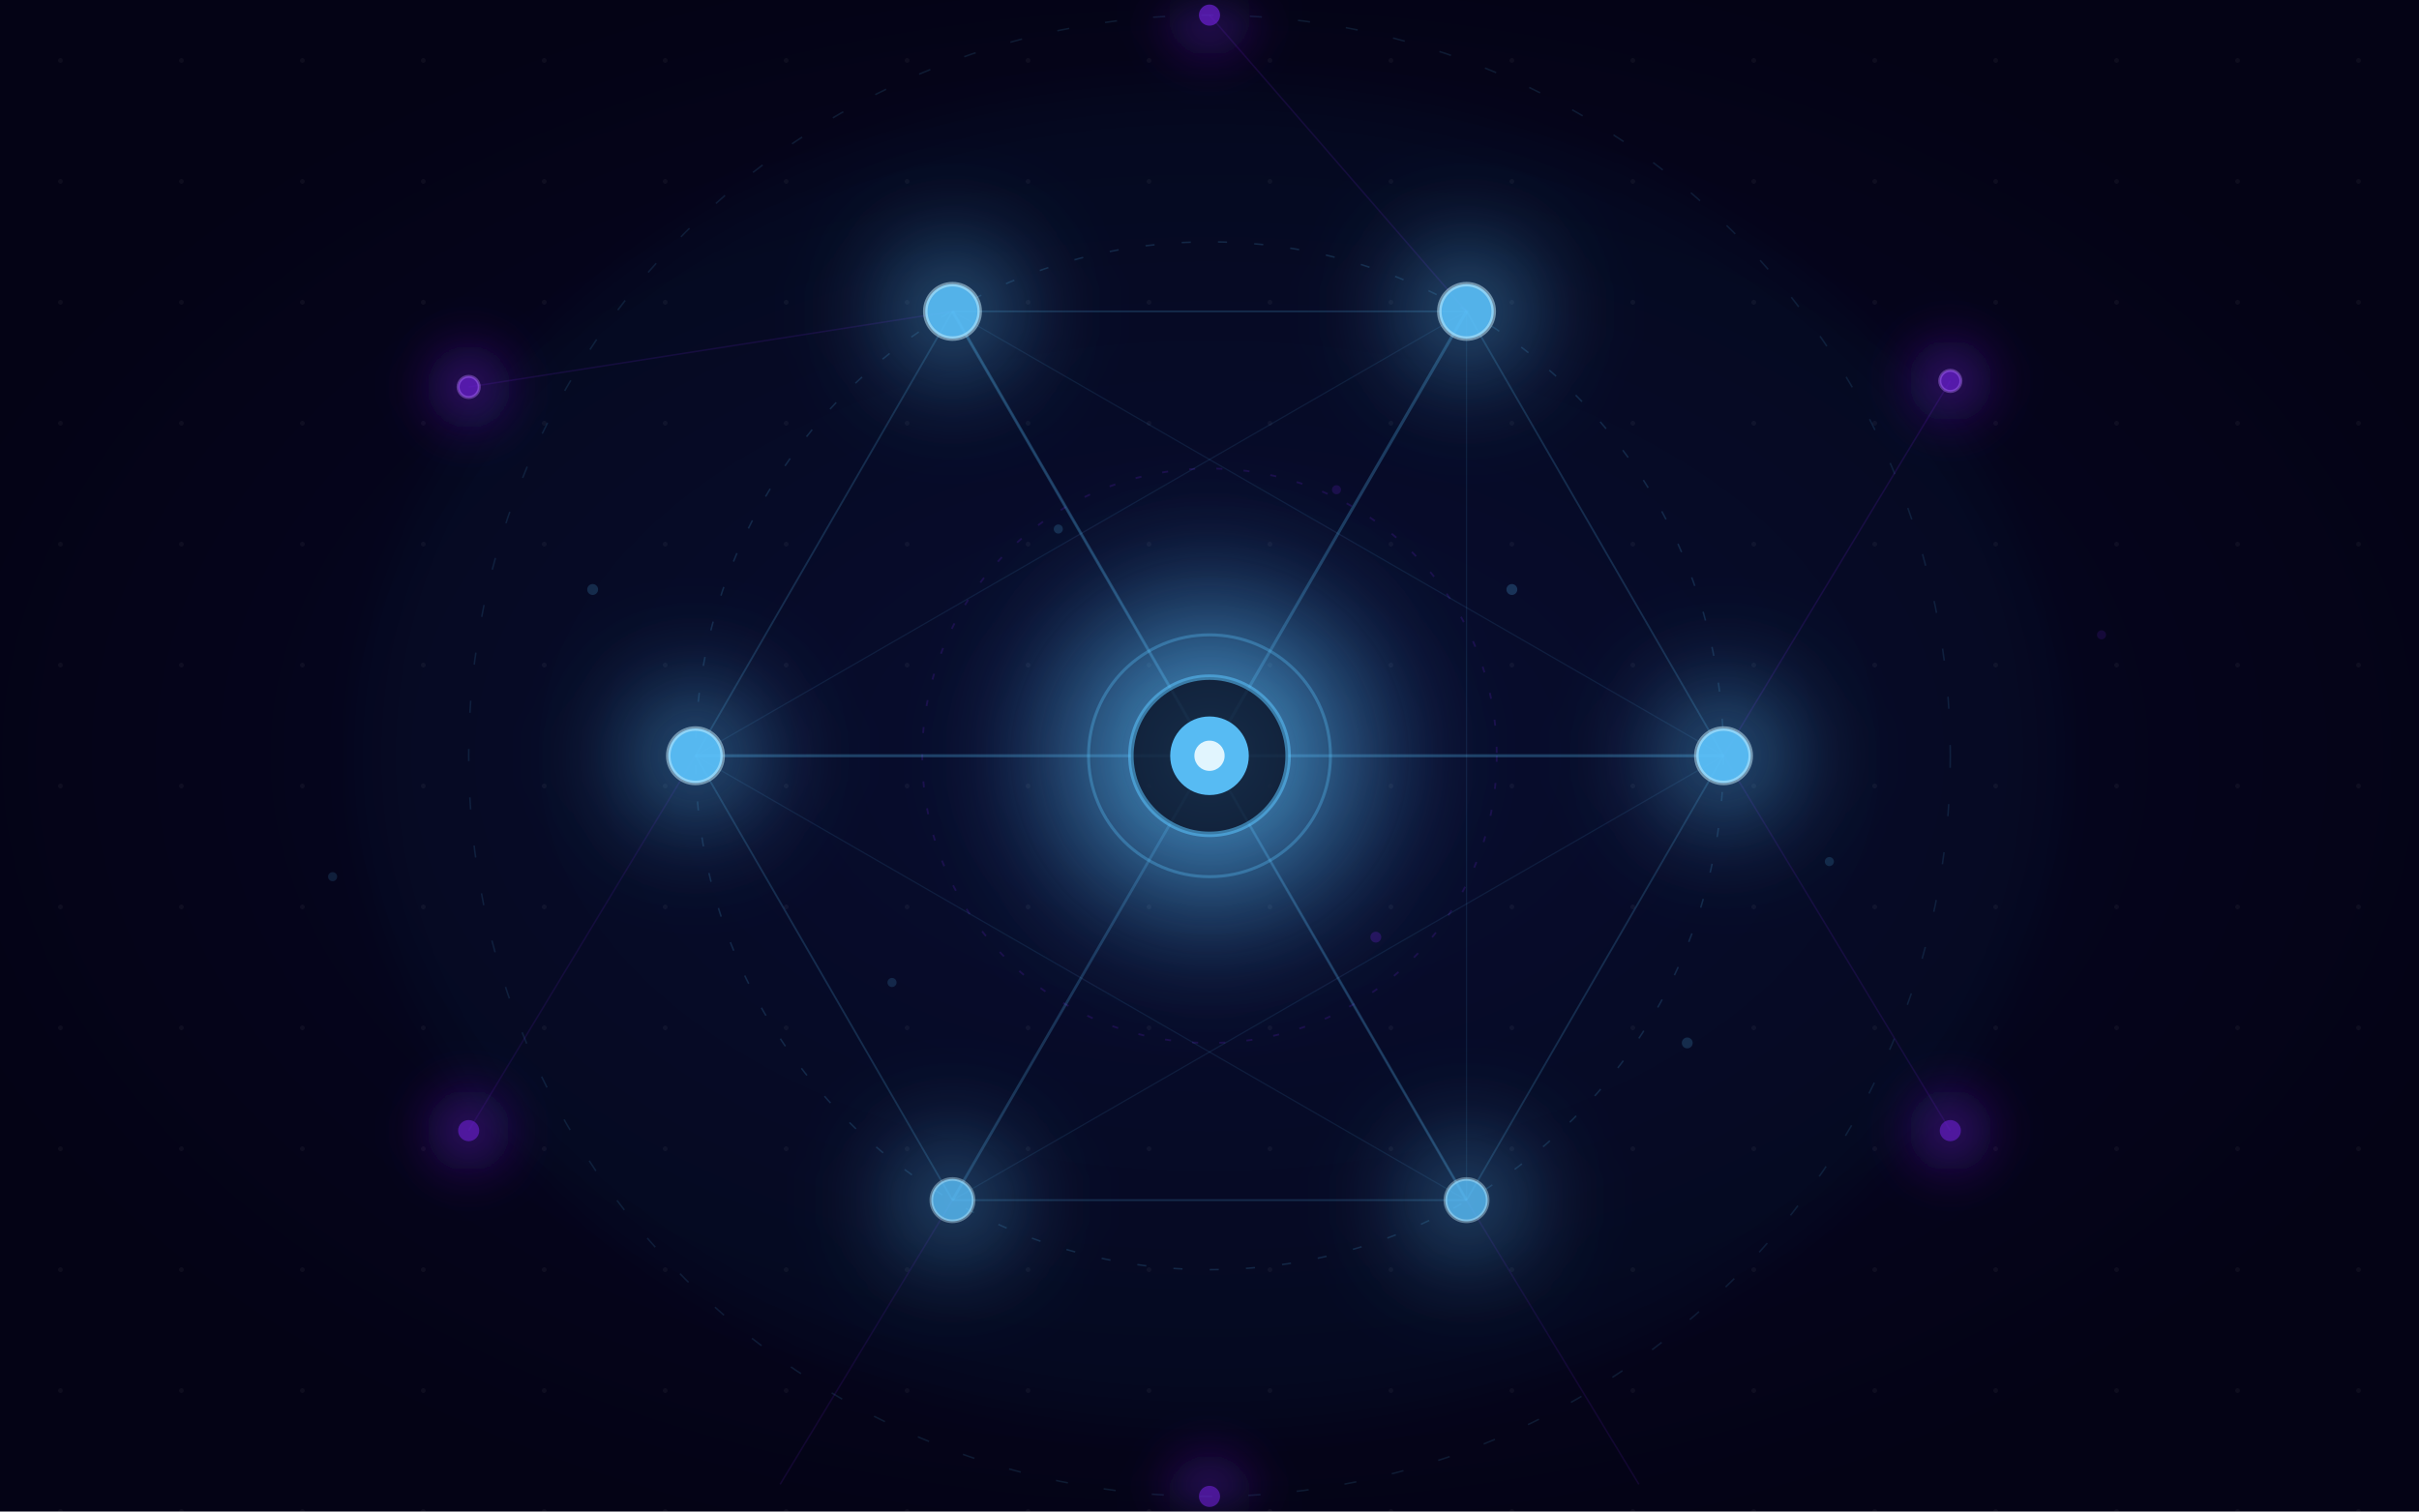
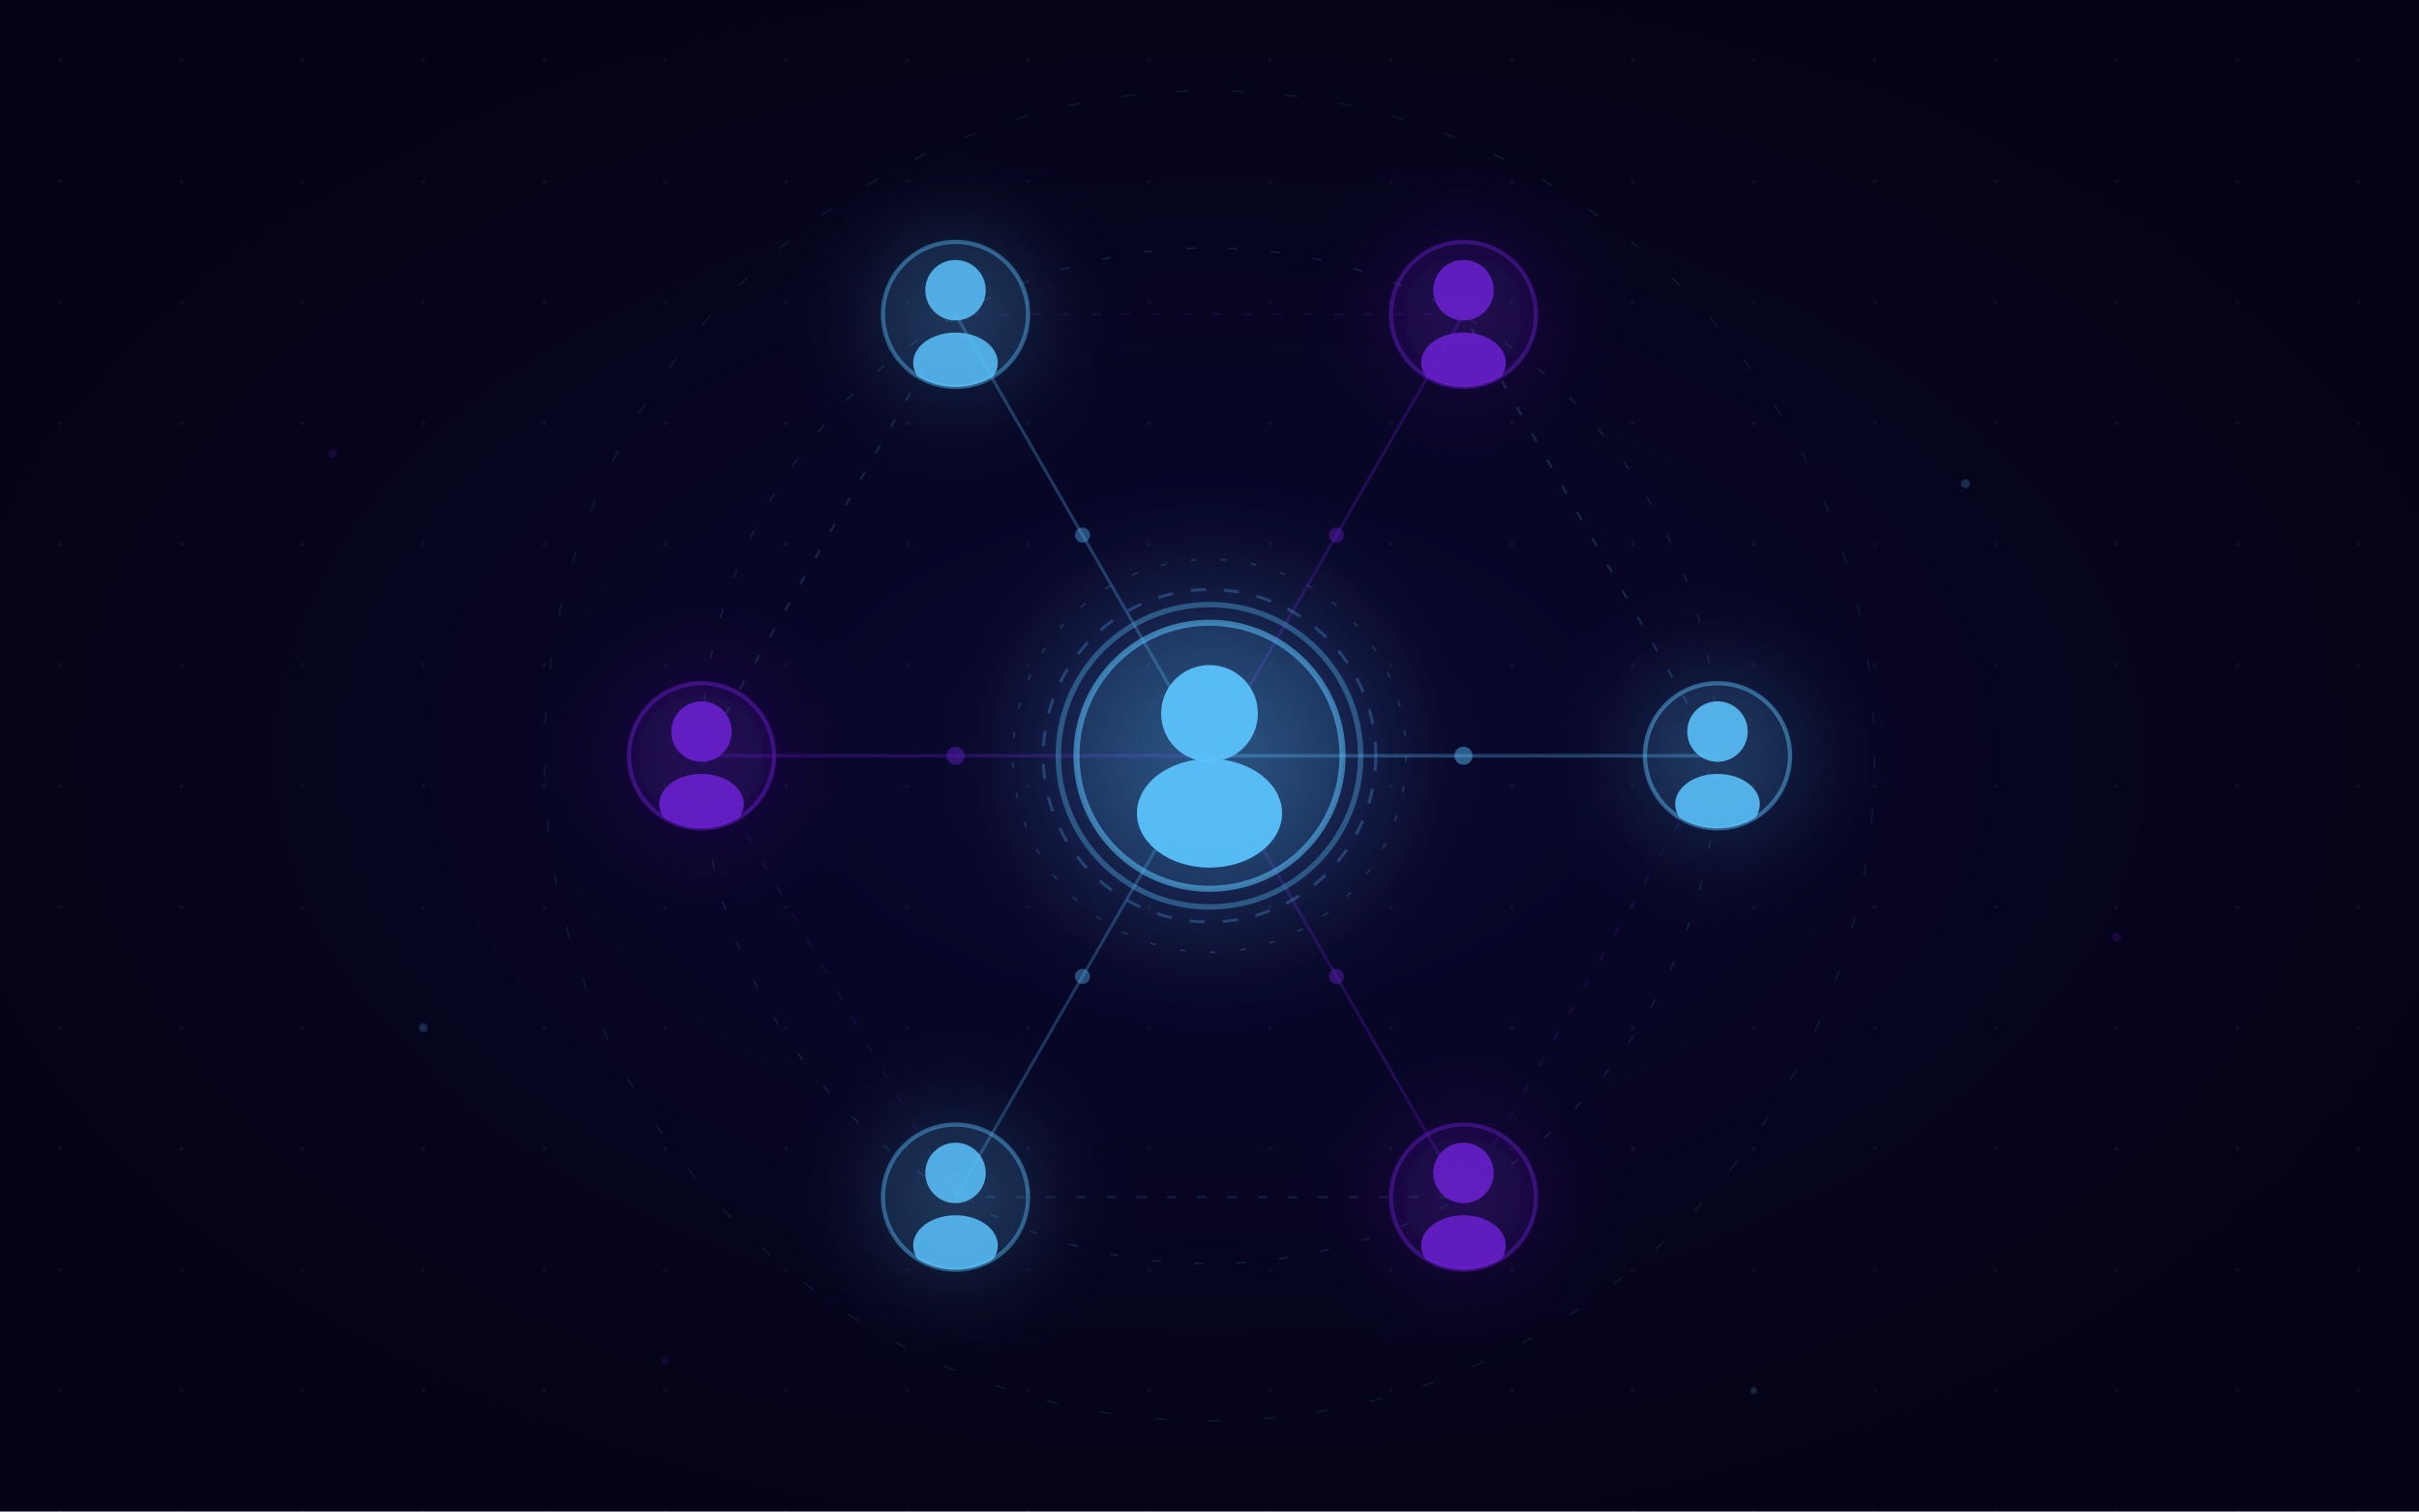
<svg xmlns="http://www.w3.org/2000/svg" viewBox="0 0 800 500" width="800" height="500" preserveAspectRatio="xMidYMid slice">
  <defs>
-     <radialGradient id="i1-bg" cx="50%" cy="50%" r="55%">
-       <stop offset="0%" stop-color="#08082a" />
+     <radialGradient id="i1bg" cx="50%" cy="50%" r="55%">
+       <stop offset="0%" stop-color="#0a0830" />
      <stop offset="100%" stop-color="#040315" />
    </radialGradient>
-     <radialGradient id="i1-core" cx="50%" cy="50%" r="50%">
-       <stop offset="0%" stop-color="#5bc2fc" stop-opacity="0.9" />
+     <radialGradient id="i1glowC" cx="50%" cy="50%" r="50%">
+       <stop offset="0%" stop-color="#5bc2fc" stop-opacity="0.40" />
      <stop offset="100%" stop-color="#5bc2fc" stop-opacity="0" />
    </radialGradient>
-     <radialGradient id="i1-node-a" cx="50%" cy="50%" r="50%">
-       <stop offset="0%" stop-color="#5bc2fc" stop-opacity="0.7" />
+     <radialGradient id="i1glowA" cx="50%" cy="50%" r="50%">
+       <stop offset="0%" stop-color="#5bc2fc" stop-opacity="0.30" />
      <stop offset="100%" stop-color="#5bc2fc" stop-opacity="0" />
    </radialGradient>
-     <radialGradient id="i1-node-b" cx="50%" cy="50%" r="50%">
-       <stop offset="0%" stop-color="#6c20d2" stop-opacity="0.6" />
+     <radialGradient id="i1glowV" cx="50%" cy="50%" r="50%">
+       <stop offset="0%" stop-color="#6c20d2" stop-opacity="0.30" />
      <stop offset="100%" stop-color="#6c20d2" stop-opacity="0" />
    </radialGradient>
-     <filter id="i1-glow" x="-80%" y="-80%" width="260%" height="260%">
-       <feGaussianBlur stdDeviation="16" />
+     <filter id="i1glow" x="-80%" y="-80%" width="260%" height="260%">
+       <feGaussianBlur stdDeviation="14" />
    </filter>
-     <filter id="i1-soft" x="-60%" y="-60%" width="220%" height="220%">
-       <feGaussianBlur stdDeviation="8" />
+     <filter id="i1sm" x="-50%" y="-50%" width="200%" height="200%">
+       <feGaussianBlur stdDeviation="6" />
    </filter>
-     <pattern id="i1-grid" width="40" height="40" patternUnits="userSpaceOnUse">
-       <circle cx="20" cy="20" r="0.8" fill="rgba(255,255,255,0.04)" />
+     <pattern id="i1dots" width="40" height="40" patternUnits="userSpaceOnUse">
+       <circle cx="20" cy="20" r="0.7" fill="rgba(255,255,255,0.04)" />
    </pattern>
+     <clipPath id="i1cp0">
+       <circle cx="400" cy="250" r="38" />
+     </clipPath>
+     <clipPath id="i1cp1">
+       <circle cx="568" cy="250" r="24" />
+     </clipPath>
+     <clipPath id="i1cp2">
+       <circle cx="484" cy="396" r="24" />
+     </clipPath>
+     <clipPath id="i1cp3">
+       <circle cx="316" cy="396" r="24" />
+     </clipPath>
+     <clipPath id="i1cp4">
+       <circle cx="232" cy="250" r="24" />
+     </clipPath>
+     <clipPath id="i1cp5">
+       <circle cx="316" cy="104" r="24" />
+     </clipPath>
+     <clipPath id="i1cp6">
+       <circle cx="484" cy="104" r="24" />
+     </clipPath>
  </defs>
-   <rect width="800" height="500" fill="url(#i1-bg)" />
-   <rect width="800" height="500" fill="url(#i1-grid)" />
-   <ellipse cx="400" cy="250" rx="280" ry="220" fill="#5bc2fc" fill-opacity="0.03" filter="url(#i1-soft)" />
-   <circle cx="400" cy="250" r="245" fill="none" stroke="#5bc2fc" stroke-width="0.5" stroke-opacity="0.12" stroke-dasharray="4 12" />
-   <circle cx="400" cy="250" r="170" fill="none" stroke="#5bc2fc" stroke-width="0.5" stroke-opacity="0.16" stroke-dasharray="3 9" />
-   <circle cx="400" cy="250" r="95" fill="none" stroke="#6c20d2" stroke-width="0.6" stroke-opacity="0.20" stroke-dasharray="2 7" />
-   <line x1="400" y1="250" x2="570" y2="250" stroke="#5bc2fc" stroke-width="1.0" stroke-opacity="0.28" />
-   <line x1="400" y1="250" x2="485" y2="103" stroke="#5bc2fc" stroke-width="1.0" stroke-opacity="0.26" />
-   <line x1="400" y1="250" x2="315" y2="103" stroke="#5bc2fc" stroke-width="1.0" stroke-opacity="0.26" />
-   <line x1="400" y1="250" x2="230" y2="250" stroke="#5bc2fc" stroke-width="1.0" stroke-opacity="0.28" />
-   <line x1="400" y1="250" x2="315" y2="397" stroke="#5bc2fc" stroke-width="0.9" stroke-opacity="0.22" />
-   <line x1="400" y1="250" x2="485" y2="397" stroke="#5bc2fc" stroke-width="0.9" stroke-opacity="0.22" />
-   <polygon points="570,250 485,103 315,103 230,250 315,397 485,397" fill="none" stroke="#5bc2fc" stroke-width="0.6" stroke-opacity="0.18" />
-   <line x1="570" y1="250" x2="315" y2="103" stroke="#5bc2fc" stroke-width="0.4" stroke-opacity="0.10" />
-   <line x1="570" y1="250" x2="315" y2="397" stroke="#5bc2fc" stroke-width="0.4" stroke-opacity="0.10" />
-   <line x1="485" y1="103" x2="230" y2="250" stroke="#5bc2fc" stroke-width="0.4" stroke-opacity="0.10" />
-   <line x1="485" y1="103" x2="485" y2="397" stroke="#5bc2fc" stroke-width="0.4" stroke-opacity="0.10" />
-   <line x1="315" y1="103" x2="485" y2="397" stroke="#5bc2fc" stroke-width="0.4" stroke-opacity="0.10" />
-   <line x1="230" y1="250" x2="485" y2="397" stroke="#5bc2fc" stroke-width="0.4" stroke-opacity="0.10" />
-   <line x1="570" y1="250" x2="645" y2="126" stroke="#6c20d2" stroke-width="0.5" stroke-opacity="0.18" />
-   <line x1="485" y1="103" x2="400" y2="5" stroke="#6c20d2" stroke-width="0.5" stroke-opacity="0.16" />
-   <line x1="315" y1="103" x2="155" y2="128" stroke="#6c20d2" stroke-width="0.5" stroke-opacity="0.16" />
-   <line x1="230" y1="250" x2="155" y2="374" stroke="#6c20d2" stroke-width="0.5" stroke-opacity="0.14" />
-   <line x1="315" y1="397" x2="258" y2="491" stroke="#6c20d2" stroke-width="0.5" stroke-opacity="0.14" />
-   <line x1="485" y1="397" x2="542" y2="491" stroke="#6c20d2" stroke-width="0.5" stroke-opacity="0.14" />
-   <line x1="570" y1="250" x2="645" y2="374" stroke="#6c20d2" stroke-width="0.5" stroke-opacity="0.16" />
-   <circle cx="645" cy="126" r="18" fill="url(#i1-node-b)" filter="url(#i1-soft)" />
-   <circle cx="400" cy="5" r="18" fill="url(#i1-node-b)" filter="url(#i1-soft)" />
-   <circle cx="155" cy="128" r="18" fill="url(#i1-node-b)" filter="url(#i1-soft)" />
-   <circle cx="155" cy="374" r="18" fill="url(#i1-node-b)" filter="url(#i1-soft)" />
-   <circle cx="400" cy="495" r="18" fill="url(#i1-node-b)" filter="url(#i1-soft)" />
-   <circle cx="645" cy="374" r="18" fill="url(#i1-node-b)" filter="url(#i1-soft)" />
-   <circle cx="645" cy="126" r="3.5" fill="#6c20d2" fill-opacity="0.7" stroke="rgba(180,120,255,0.4)" stroke-width="1" />
-   <circle cx="400" cy="5" r="3.5" fill="#6c20d2" fill-opacity="0.7" />
-   <circle cx="155" cy="128" r="3.5" fill="#6c20d2" fill-opacity="0.7" stroke="rgba(180,120,255,0.4)" stroke-width="1" />
-   <circle cx="155" cy="374" r="3.5" fill="#6c20d2" fill-opacity="0.6" />
-   <circle cx="400" cy="495" r="3.5" fill="#6c20d2" fill-opacity="0.6" />
-   <circle cx="645" cy="374" r="3.5" fill="#6c20d2" fill-opacity="0.6" />
-   <circle cx="570" cy="250" r="32" fill="url(#i1-node-a)" filter="url(#i1-glow)" />
-   <circle cx="485" cy="103" r="30" fill="url(#i1-node-a)" filter="url(#i1-glow)" />
-   <circle cx="315" cy="103" r="30" fill="url(#i1-node-a)" filter="url(#i1-glow)" />
-   <circle cx="230" cy="250" r="32" fill="url(#i1-node-a)" filter="url(#i1-glow)" />
-   <circle cx="315" cy="397" r="26" fill="url(#i1-node-a)" filter="url(#i1-glow)" />
-   <circle cx="485" cy="397" r="26" fill="url(#i1-node-a)" filter="url(#i1-glow)" />
-   <circle cx="570" cy="250" r="9" fill="#5bc2fc" fill-opacity="0.92" stroke="rgba(200,240,255,0.5)" stroke-width="1.5" />
-   <circle cx="485" cy="103" r="9" fill="#5bc2fc" fill-opacity="0.88" stroke="rgba(200,240,255,0.5)" stroke-width="1.5" />
-   <circle cx="315" cy="103" r="9" fill="#5bc2fc" fill-opacity="0.88" stroke="rgba(200,240,255,0.5)" stroke-width="1.5" />
-   <circle cx="230" cy="250" r="9" fill="#5bc2fc" fill-opacity="0.92" stroke="rgba(200,240,255,0.5)" stroke-width="1.5" />
-   <circle cx="315" cy="397" r="7" fill="#5bc2fc" fill-opacity="0.78" stroke="rgba(200,240,255,0.4)" stroke-width="1.2" />
-   <circle cx="485" cy="397" r="7" fill="#5bc2fc" fill-opacity="0.78" stroke="rgba(200,240,255,0.4)" stroke-width="1.2" />
-   <circle cx="400" cy="250" r="75" fill="url(#i1-core)" filter="url(#i1-glow)" />
-   <circle cx="400" cy="250" r="40" fill="none" stroke="#5bc2fc" stroke-width="1.0" stroke-opacity="0.32" />
-   <circle cx="400" cy="250" r="26" fill="#040315" fill-opacity="0.7" />
-   <circle cx="400" cy="250" r="26" fill="none" stroke="#5bc2fc" stroke-width="1.8" stroke-opacity="0.55" />
-   <circle cx="400" cy="250" r="13" fill="#5bc2fc" fill-opacity="0.95" />
-   <circle cx="400" cy="250" r="5" fill="rgba(232,248,255,0.95)" />
-   <circle cx="500" cy="195" r="1.8" fill="#5bc2fc" fill-opacity="0.22" />
-   <circle cx="350" cy="175" r="1.5" fill="#5bc2fc" fill-opacity="0.18" />
-   <circle cx="455" cy="310" r="1.8" fill="#6c20d2" fill-opacity="0.28" />
-   <circle cx="295" cy="325" r="1.5" fill="#5bc2fc" fill-opacity="0.16" />
-   <circle cx="558" cy="345" r="1.8" fill="#5bc2fc" fill-opacity="0.18" />
-   <circle cx="442" cy="162" r="1.5" fill="#6c20d2" fill-opacity="0.20" />
-   <circle cx="605" cy="285" r="1.5" fill="#5bc2fc" fill-opacity="0.16" />
-   <circle cx="196" cy="195" r="1.8" fill="#5bc2fc" fill-opacity="0.18" />
-   <circle cx="695" cy="210" r="1.5" fill="#6c20d2" fill-opacity="0.16" />
-   <circle cx="110" cy="290" r="1.5" fill="#5bc2fc" fill-opacity="0.14" />
+   <rect width="800" height="500" fill="url(#i1bg)" />
+   <rect width="800" height="500" fill="url(#i1dots)" />
+   <circle cx="400" cy="250" r="220" fill="none" stroke="#5bc2fc" stroke-width="0.5" stroke-opacity="0.10" stroke-dasharray="4 14" />
+   <circle cx="400" cy="250" r="168" fill="none" stroke="#5bc2fc" stroke-width="0.5" stroke-opacity="0.14" stroke-dasharray="3 11" />
+   <circle cx="400" cy="250" r="65" fill="none" stroke="#5bc2fc" stroke-width="0.6" stroke-opacity="0.18" stroke-dasharray="2 8" />
+   <line x1="400" y1="250" x2="568" y2="250" stroke="#5bc2fc" stroke-width="1.2" stroke-opacity="0.30" />
+   <line x1="400" y1="250" x2="484" y2="396" stroke="#6c20d2" stroke-width="1.0" stroke-opacity="0.26" />
+   <line x1="400" y1="250" x2="316" y2="396" stroke="#5bc2fc" stroke-width="1.0" stroke-opacity="0.26" />
+   <line x1="400" y1="250" x2="232" y2="250" stroke="#6c20d2" stroke-width="1.2" stroke-opacity="0.28" />
+   <line x1="400" y1="250" x2="316" y2="104" stroke="#5bc2fc" stroke-width="1.0" stroke-opacity="0.28" />
+   <line x1="400" y1="250" x2="484" y2="104" stroke="#6c20d2" stroke-width="1.0" stroke-opacity="0.26" />
+   <line x1="568" y1="250" x2="484" y2="104" stroke="#5bc2fc" stroke-width="0.7" stroke-opacity="0.18" stroke-dasharray="3 7" />
+   <line x1="484" y1="104" x2="316" y2="104" stroke="#6c20d2" stroke-width="0.7" stroke-opacity="0.16" stroke-dasharray="3 7" />
+   <line x1="316" y1="104" x2="232" y2="250" stroke="#5bc2fc" stroke-width="0.7" stroke-opacity="0.16" stroke-dasharray="3 7" />
+   <line x1="232" y1="250" x2="316" y2="396" stroke="#6c20d2" stroke-width="0.7" stroke-opacity="0.14" stroke-dasharray="3 7" />
+   <line x1="316" y1="396" x2="484" y2="396" stroke="#5bc2fc" stroke-width="0.7" stroke-opacity="0.14" stroke-dasharray="3 7" />
+   <line x1="484" y1="396" x2="568" y2="250" stroke="#6c20d2" stroke-width="0.7" stroke-opacity="0.16" stroke-dasharray="3 7" />
+   <circle cx="484" cy="250" r="3" fill="#5bc2fc" fill-opacity="0.45" />
+   <circle cx="442" cy="323" r="2.5" fill="#6c20d2" fill-opacity="0.40" />
+   <circle cx="358" cy="323" r="2.5" fill="#5bc2fc" fill-opacity="0.38" />
+   <circle cx="316" cy="250" r="3" fill="#6c20d2" fill-opacity="0.42" />
+   <circle cx="358" cy="177" r="2.5" fill="#5bc2fc" fill-opacity="0.38" />
+   <circle cx="442" cy="177" r="2.5" fill="#6c20d2" fill-opacity="0.40" />
+   <circle cx="568" cy="250" r="40" fill="url(#i1glowA)" filter="url(#i1glow)" />
+   <circle cx="568" cy="250" r="24" fill="#5bc2fc" fill-opacity="0.10" stroke="#5bc2fc" stroke-width="1.4" stroke-opacity="0.45" />
+   <circle cx="568" cy="242" r="10" fill="#5bc2fc" fill-opacity="0.88" clip-path="url(#i1cp1)" />
+   <ellipse cx="568" cy="266" rx="14" ry="10" fill="#5bc2fc" fill-opacity="0.88" clip-path="url(#i1cp1)" />
+   <circle cx="484" cy="396" r="38" fill="url(#i1glowV)" filter="url(#i1glow)" />
+   <circle cx="484" cy="396" r="24" fill="#6c20d2" fill-opacity="0.10" stroke="#6c20d2" stroke-width="1.4" stroke-opacity="0.42" />
+   <circle cx="484" cy="388" r="10" fill="#6c20d2" fill-opacity="0.85" clip-path="url(#i1cp2)" />
+   <ellipse cx="484" cy="412" rx="14" ry="10" fill="#6c20d2" fill-opacity="0.85" clip-path="url(#i1cp2)" />
+   <circle cx="316" cy="396" r="38" fill="url(#i1glowA)" filter="url(#i1glow)" />
+   <circle cx="316" cy="396" r="24" fill="#5bc2fc" fill-opacity="0.10" stroke="#5bc2fc" stroke-width="1.4" stroke-opacity="0.42" />
+   <circle cx="316" cy="388" r="10" fill="#5bc2fc" fill-opacity="0.85" clip-path="url(#i1cp3)" />
+   <ellipse cx="316" cy="412" rx="14" ry="10" fill="#5bc2fc" fill-opacity="0.85" clip-path="url(#i1cp3)" />
+   <circle cx="232" cy="250" r="40" fill="url(#i1glowV)" filter="url(#i1glow)" />
+   <circle cx="232" cy="250" r="24" fill="#6c20d2" fill-opacity="0.10" stroke="#6c20d2" stroke-width="1.4" stroke-opacity="0.45" />
+   <circle cx="232" cy="242" r="10" fill="#6c20d2" fill-opacity="0.88" clip-path="url(#i1cp4)" />
+   <ellipse cx="232" cy="266" rx="14" ry="10" fill="#6c20d2" fill-opacity="0.88" clip-path="url(#i1cp4)" />
+   <circle cx="316" cy="104" r="38" fill="url(#i1glowA)" filter="url(#i1glow)" />
+   <circle cx="316" cy="104" r="24" fill="#5bc2fc" fill-opacity="0.10" stroke="#5bc2fc" stroke-width="1.4" stroke-opacity="0.42" />
+   <circle cx="316" cy="96" r="10" fill="#5bc2fc" fill-opacity="0.85" clip-path="url(#i1cp5)" />
+   <ellipse cx="316" cy="120" rx="14" ry="10" fill="#5bc2fc" fill-opacity="0.85" clip-path="url(#i1cp5)" />
+   <circle cx="484" cy="104" r="38" fill="url(#i1glowV)" filter="url(#i1glow)" />
+   <circle cx="484" cy="104" r="24" fill="#6c20d2" fill-opacity="0.10" stroke="#6c20d2" stroke-width="1.4" stroke-opacity="0.42" />
+   <circle cx="484" cy="96" r="10" fill="#6c20d2" fill-opacity="0.85" clip-path="url(#i1cp6)" />
+   <ellipse cx="484" cy="120" rx="14" ry="10" fill="#6c20d2" fill-opacity="0.85" clip-path="url(#i1cp6)" />
+   <circle cx="400" cy="250" r="75" fill="url(#i1glowC)" filter="url(#i1glow)" />
+   <circle cx="400" cy="250" r="55" fill="none" stroke="#5bc2fc" stroke-width="1.0" stroke-opacity="0.25" stroke-dasharray="5 6" />
+   <circle cx="400" cy="250" r="44" fill="#5bc2fc" fill-opacity="0.12" stroke="#5bc2fc" stroke-width="2.0" stroke-opacity="0.55" />
+   <circle cx="400" cy="236" r="16" fill="#5bc2fc" fill-opacity="0.94" clip-path="url(#i1cp0)" />
+   <ellipse cx="400" cy="269" rx="24" ry="18" fill="#5bc2fc" fill-opacity="0.94" clip-path="url(#i1cp0)" />
+   <circle cx="400" cy="250" r="50" fill="none" stroke="#5bc2fc" stroke-width="1.8" stroke-opacity="0.35" />
+   <circle cx="650" cy="160" r="1.5" fill="#5bc2fc" fill-opacity="0.20" />
+   <circle cx="700" cy="310" r="1.5" fill="#6c20d2" fill-opacity="0.18" />
+   <circle cx="140" cy="340" r="1.5" fill="#5bc2fc" fill-opacity="0.18" />
+   <circle cx="110" cy="150" r="1.5" fill="#6c20d2" fill-opacity="0.16" />
+   <circle cx="580" cy="460" r="1.2" fill="#5bc2fc" fill-opacity="0.15" />
+   <circle cx="220" cy="450" r="1.2" fill="#6c20d2" fill-opacity="0.14" />
</svg>
